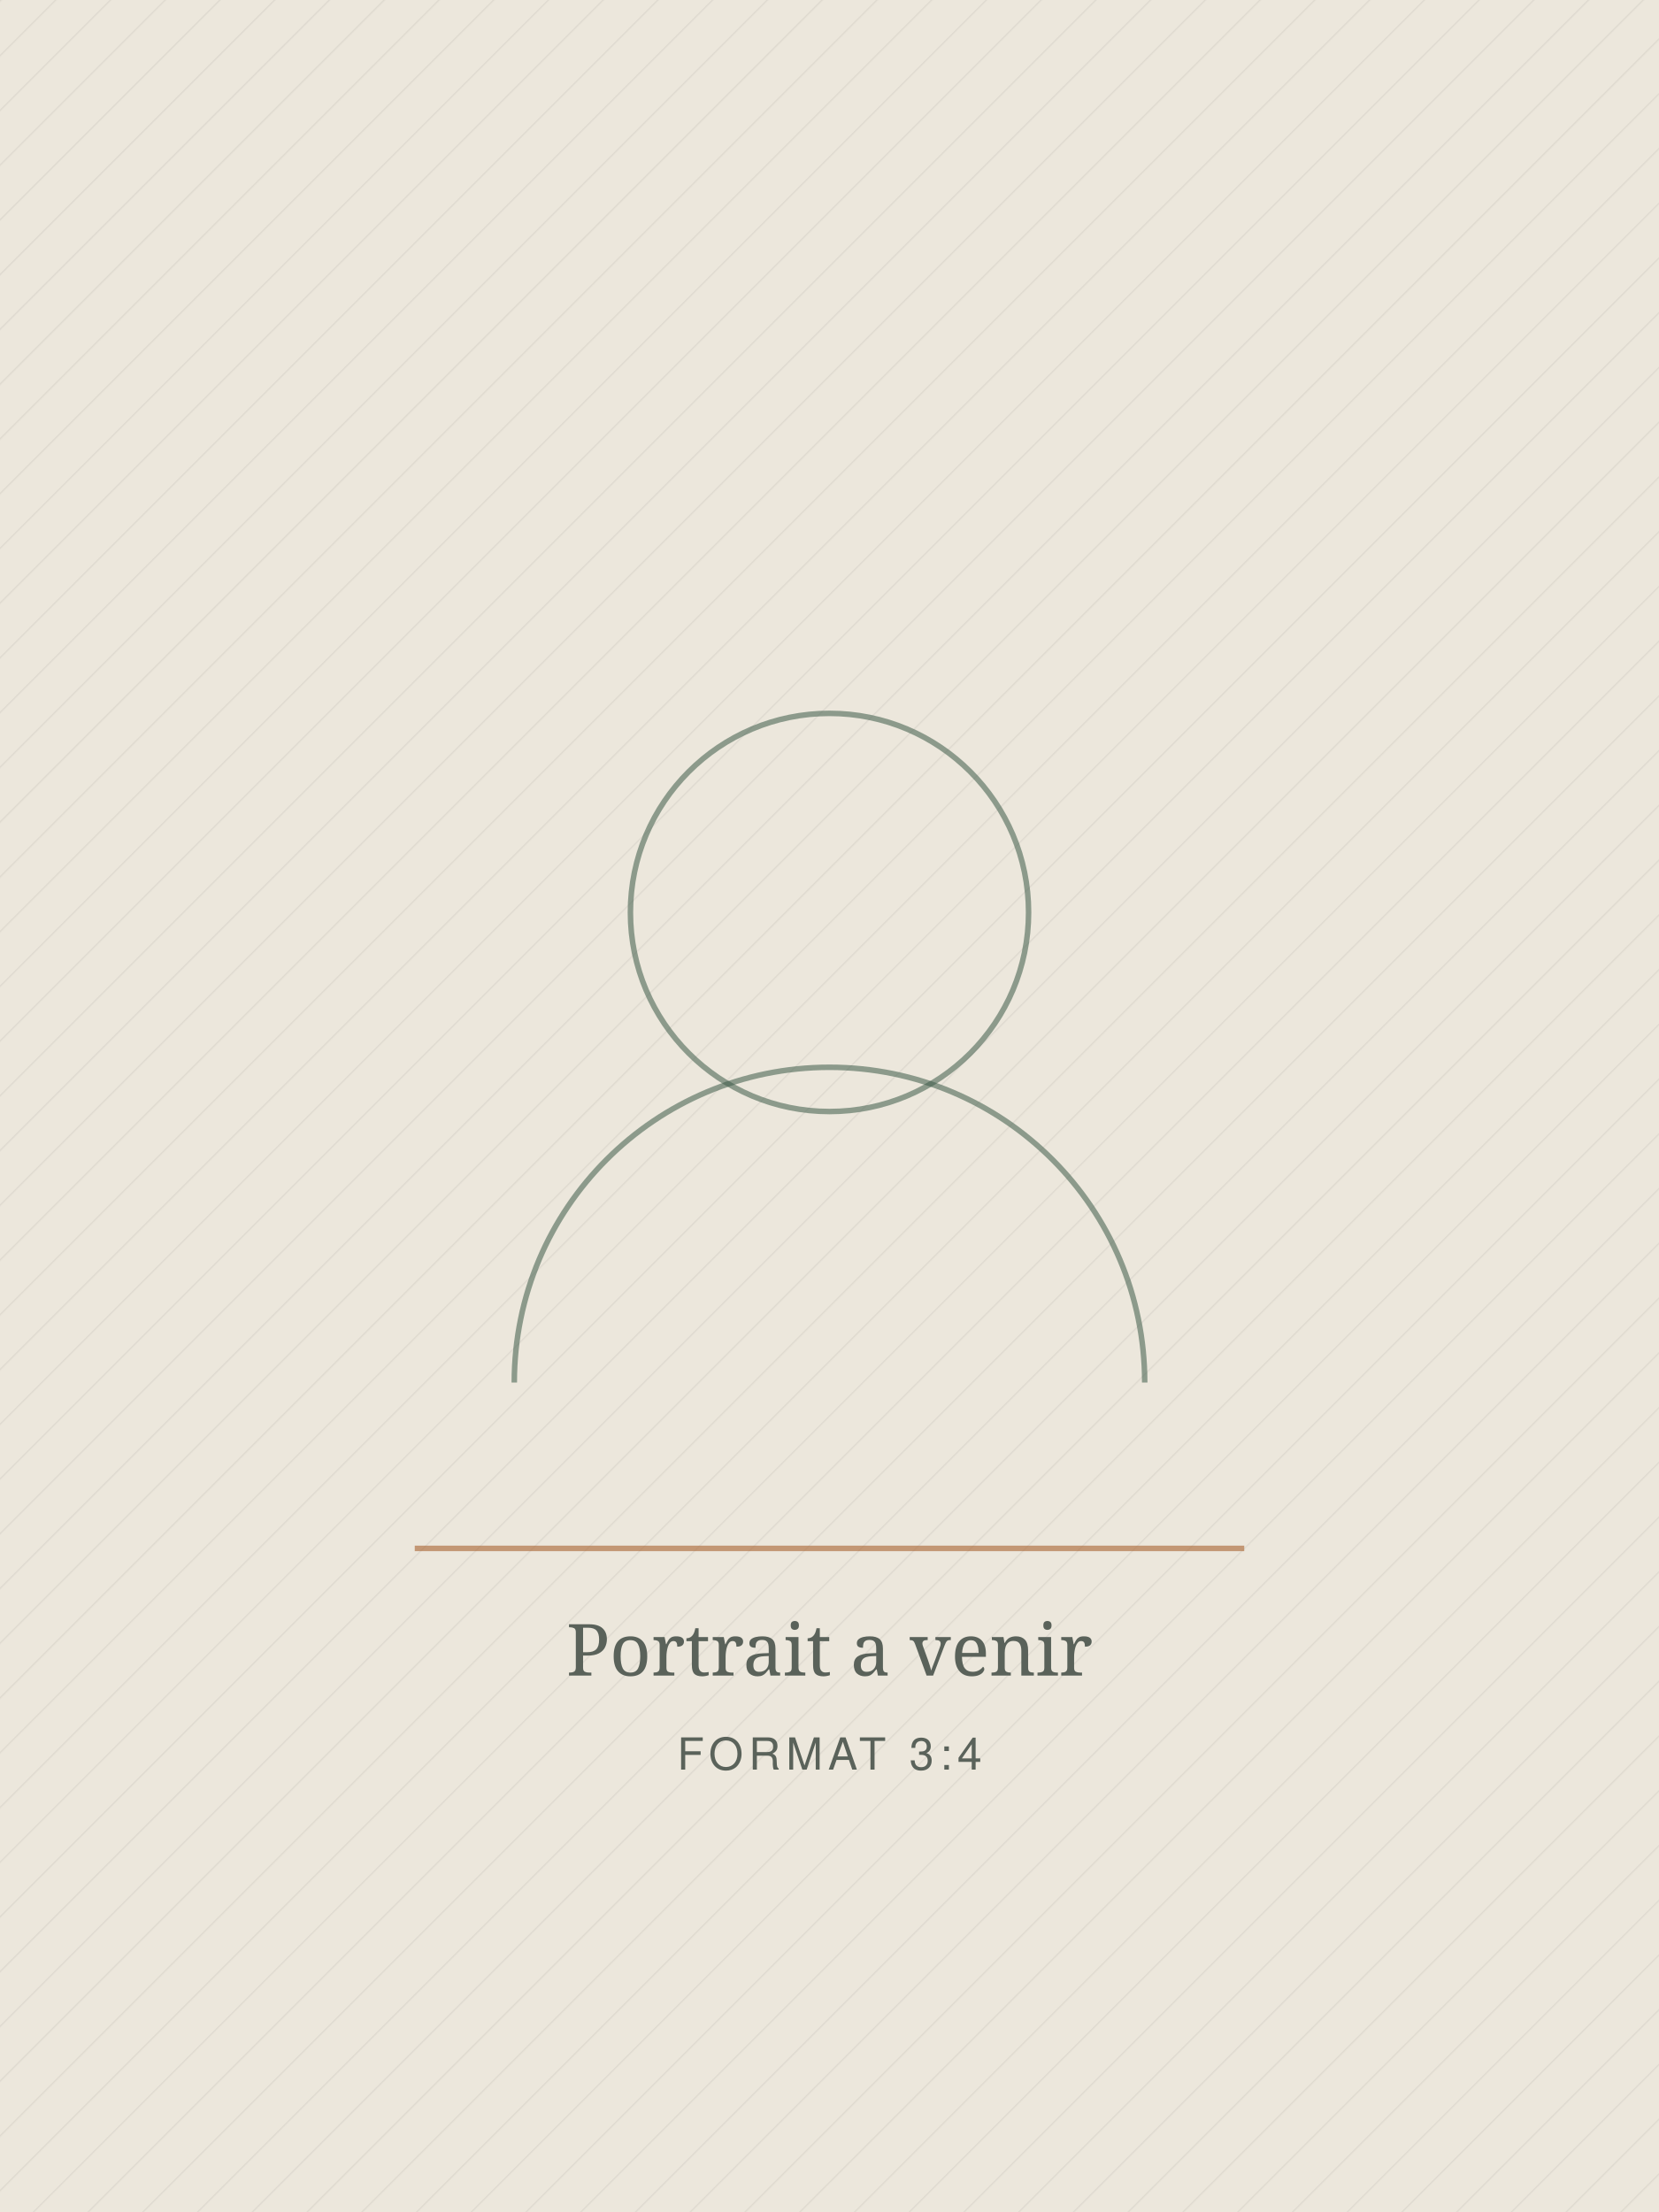
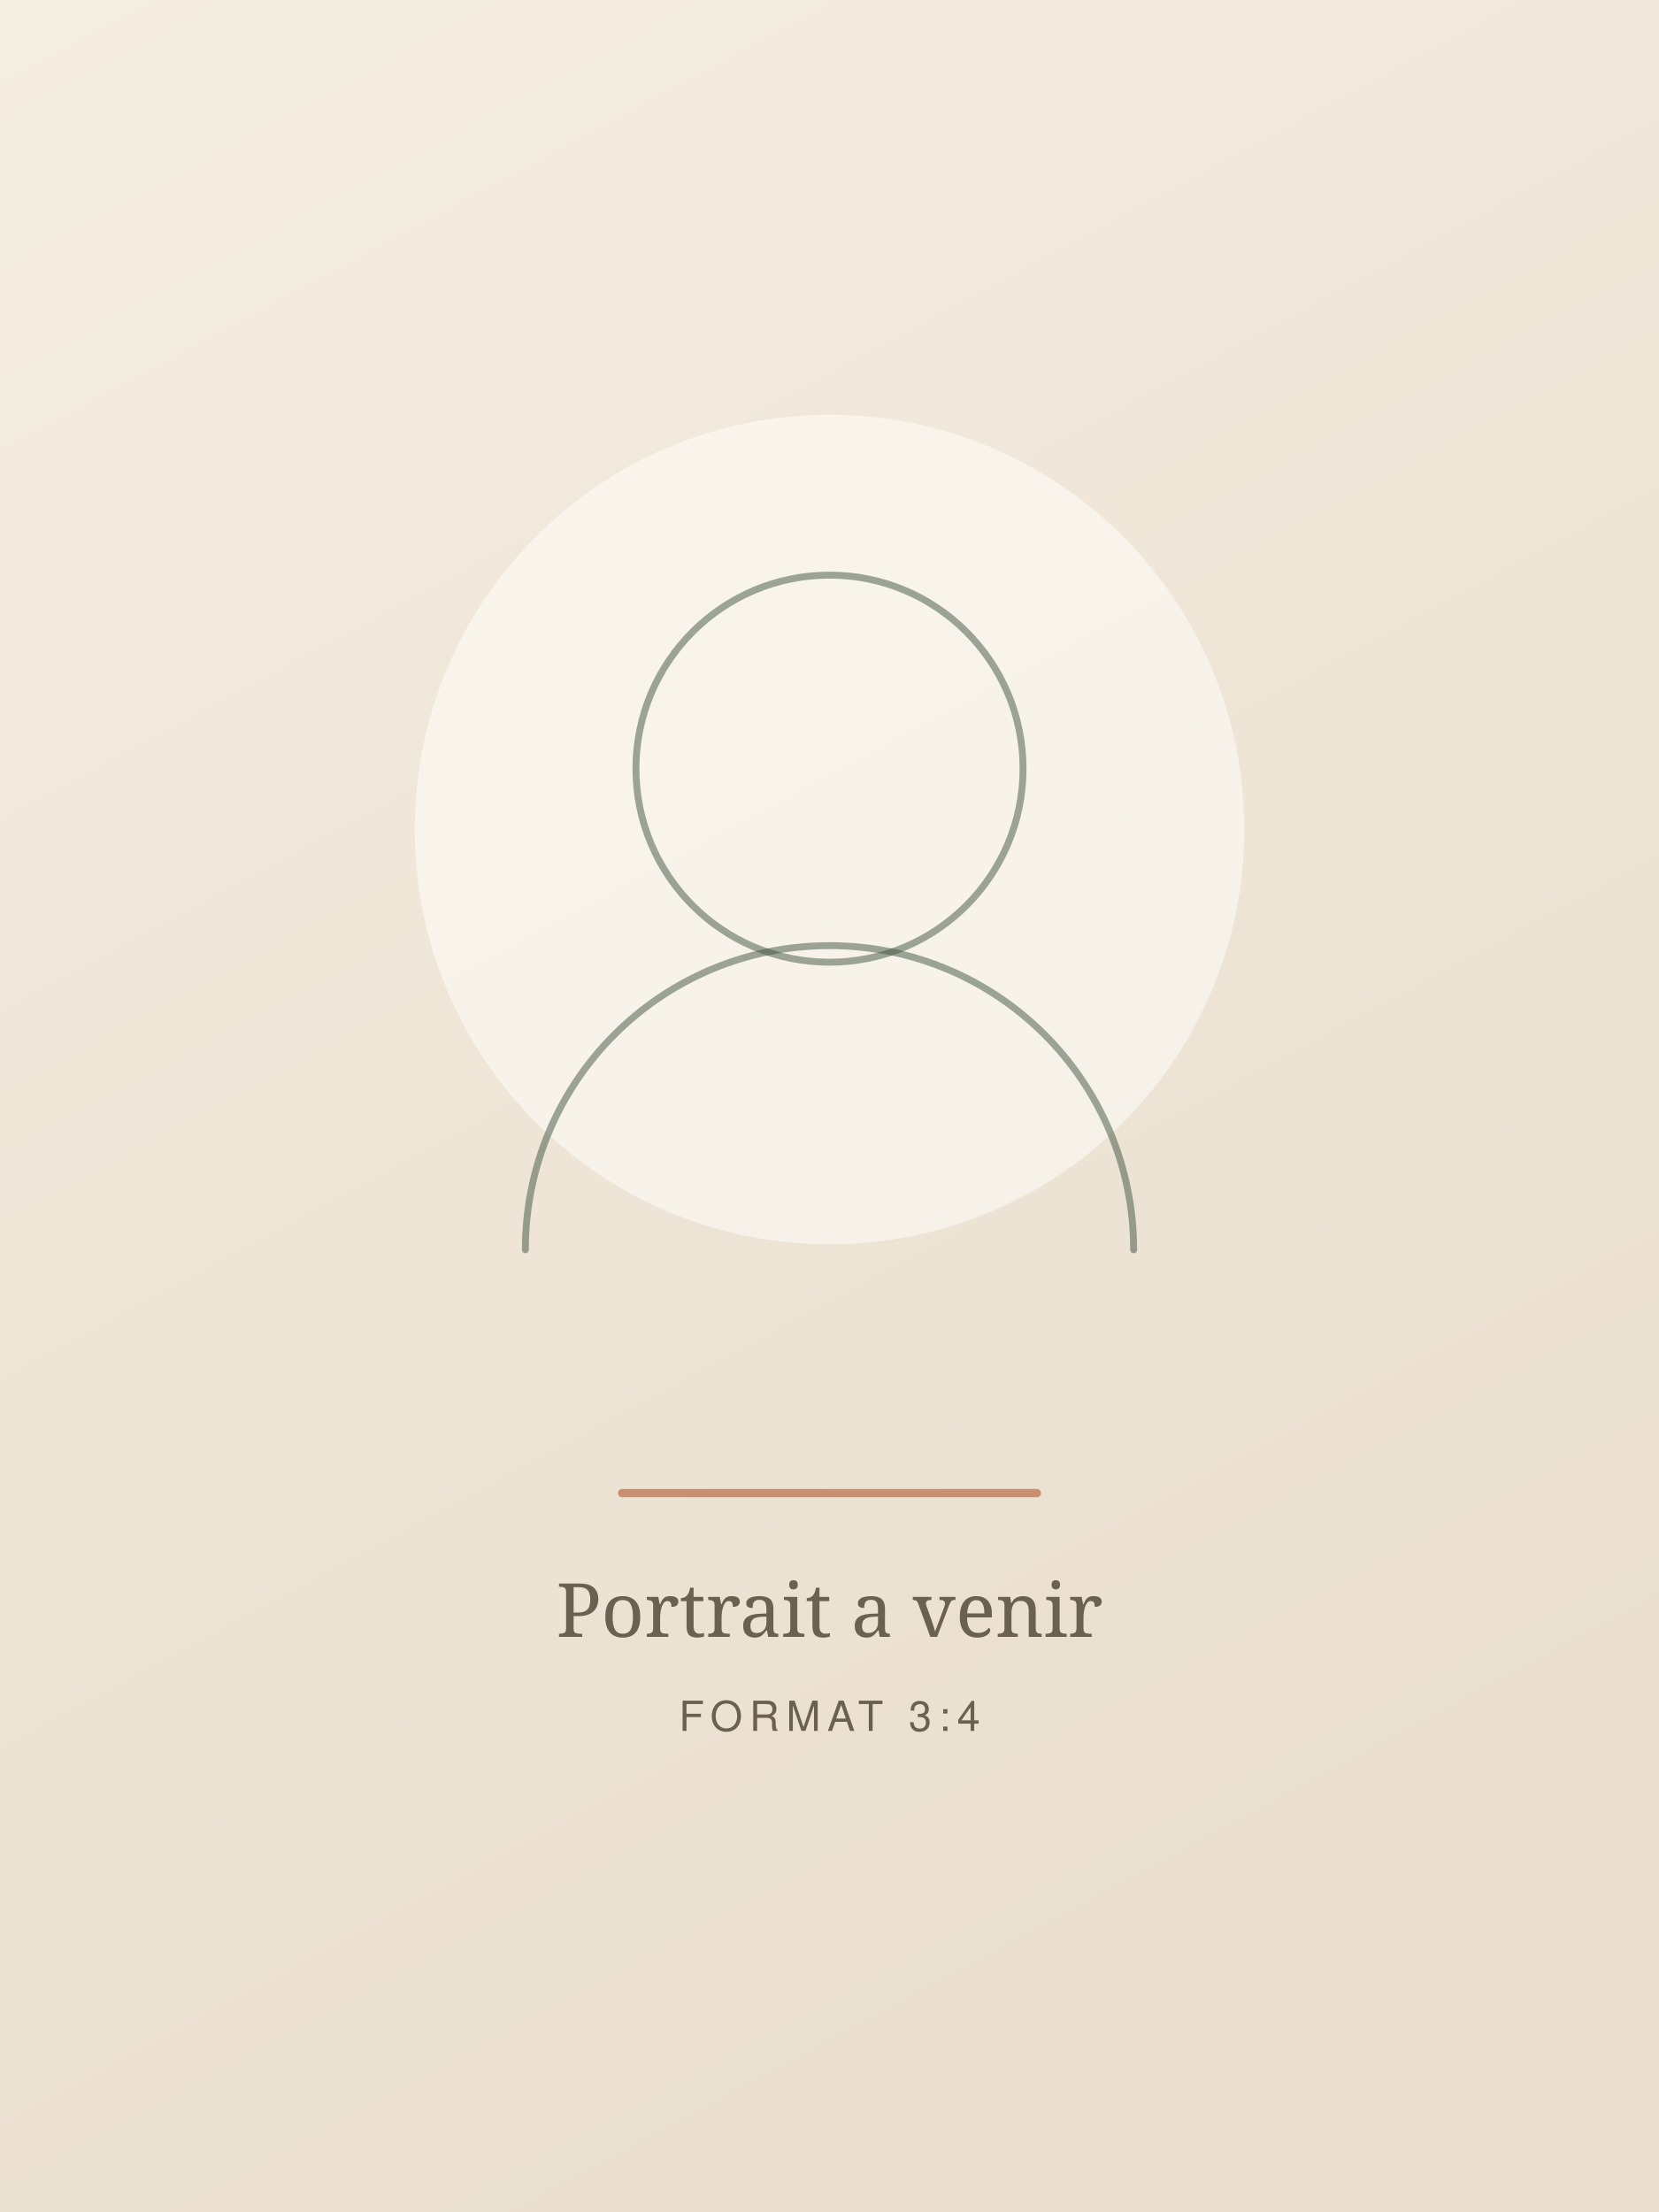
<svg xmlns="http://www.w3.org/2000/svg" viewBox="0 0 600 800" width="600" height="800" role="img" aria-label="Emplacement reserve au portrait de la praticienne">
  <defs>
-     <pattern id="hachures-portrait" width="14" height="14" patternUnits="userSpaceOnUse" patternTransform="rotate(45)">
-       <line x1="0" y1="0" x2="0" y2="14" stroke="#1b1e1a" stroke-opacity="0.06" stroke-width="1" />
-     </pattern>
+     <linearGradient id="fond-portrait" x1="0" y1="0" x2="0.4" y2="1">
+       <stop offset="0" stop-color="#f4ede2" />
+       <stop offset="1" stop-color="#eadfce" />
+     </linearGradient>
  </defs>
-   <rect width="600" height="800" fill="#ece7dc" />
-   <rect width="600" height="800" fill="url(#hachures-portrait)" />
-   <g fill="none" stroke="#3e5b4a" stroke-opacity="0.55" stroke-width="2">
-     <circle cx="300" cy="330" r="72" />
-     <path d="M186 500c0-63 51-114 114-114s114 51 114 114" />
+   <rect width="600" height="800" fill="url(#fond-portrait)" />
+   <circle cx="300" cy="300" r="150" fill="#fffdf9" fill-opacity="0.55" />
+   <g fill="none" stroke="#3e5540" stroke-opacity="0.5" stroke-width="2.5" stroke-linecap="round">
+     <circle cx="300" cy="278" r="70" />
+     <path d="M190 452c0-60.8 49.2-110 110-110s110 49.2 110 110" />
  </g>
-   <line x1="150" y1="560" x2="450" y2="560" stroke="#a8622f" stroke-opacity="0.6" stroke-width="2" />
-   <text x="300" y="606" text-anchor="middle" font-family="Georgia, serif" font-size="26" fill="#5a625a">Portrait a venir</text>
-   <text x="300" y="640" text-anchor="middle" font-family="Helvetica, Arial, sans-serif" font-size="16" letter-spacing="2" fill="#5a625a">FORMAT 3:4</text>
+   <path d="M225 540 h150" stroke="#b5653a" stroke-opacity="0.65" stroke-width="3" stroke-linecap="round" />
+   <text x="300" y="592" text-anchor="middle" font-family="Georgia, serif" font-size="27" fill="#6b6153">Portrait a venir</text>
+   <text x="300" y="626" text-anchor="middle" font-family="Helvetica, Arial, sans-serif" font-size="15" letter-spacing="2.5" fill="#6b6153">FORMAT 3:4</text>
</svg>
